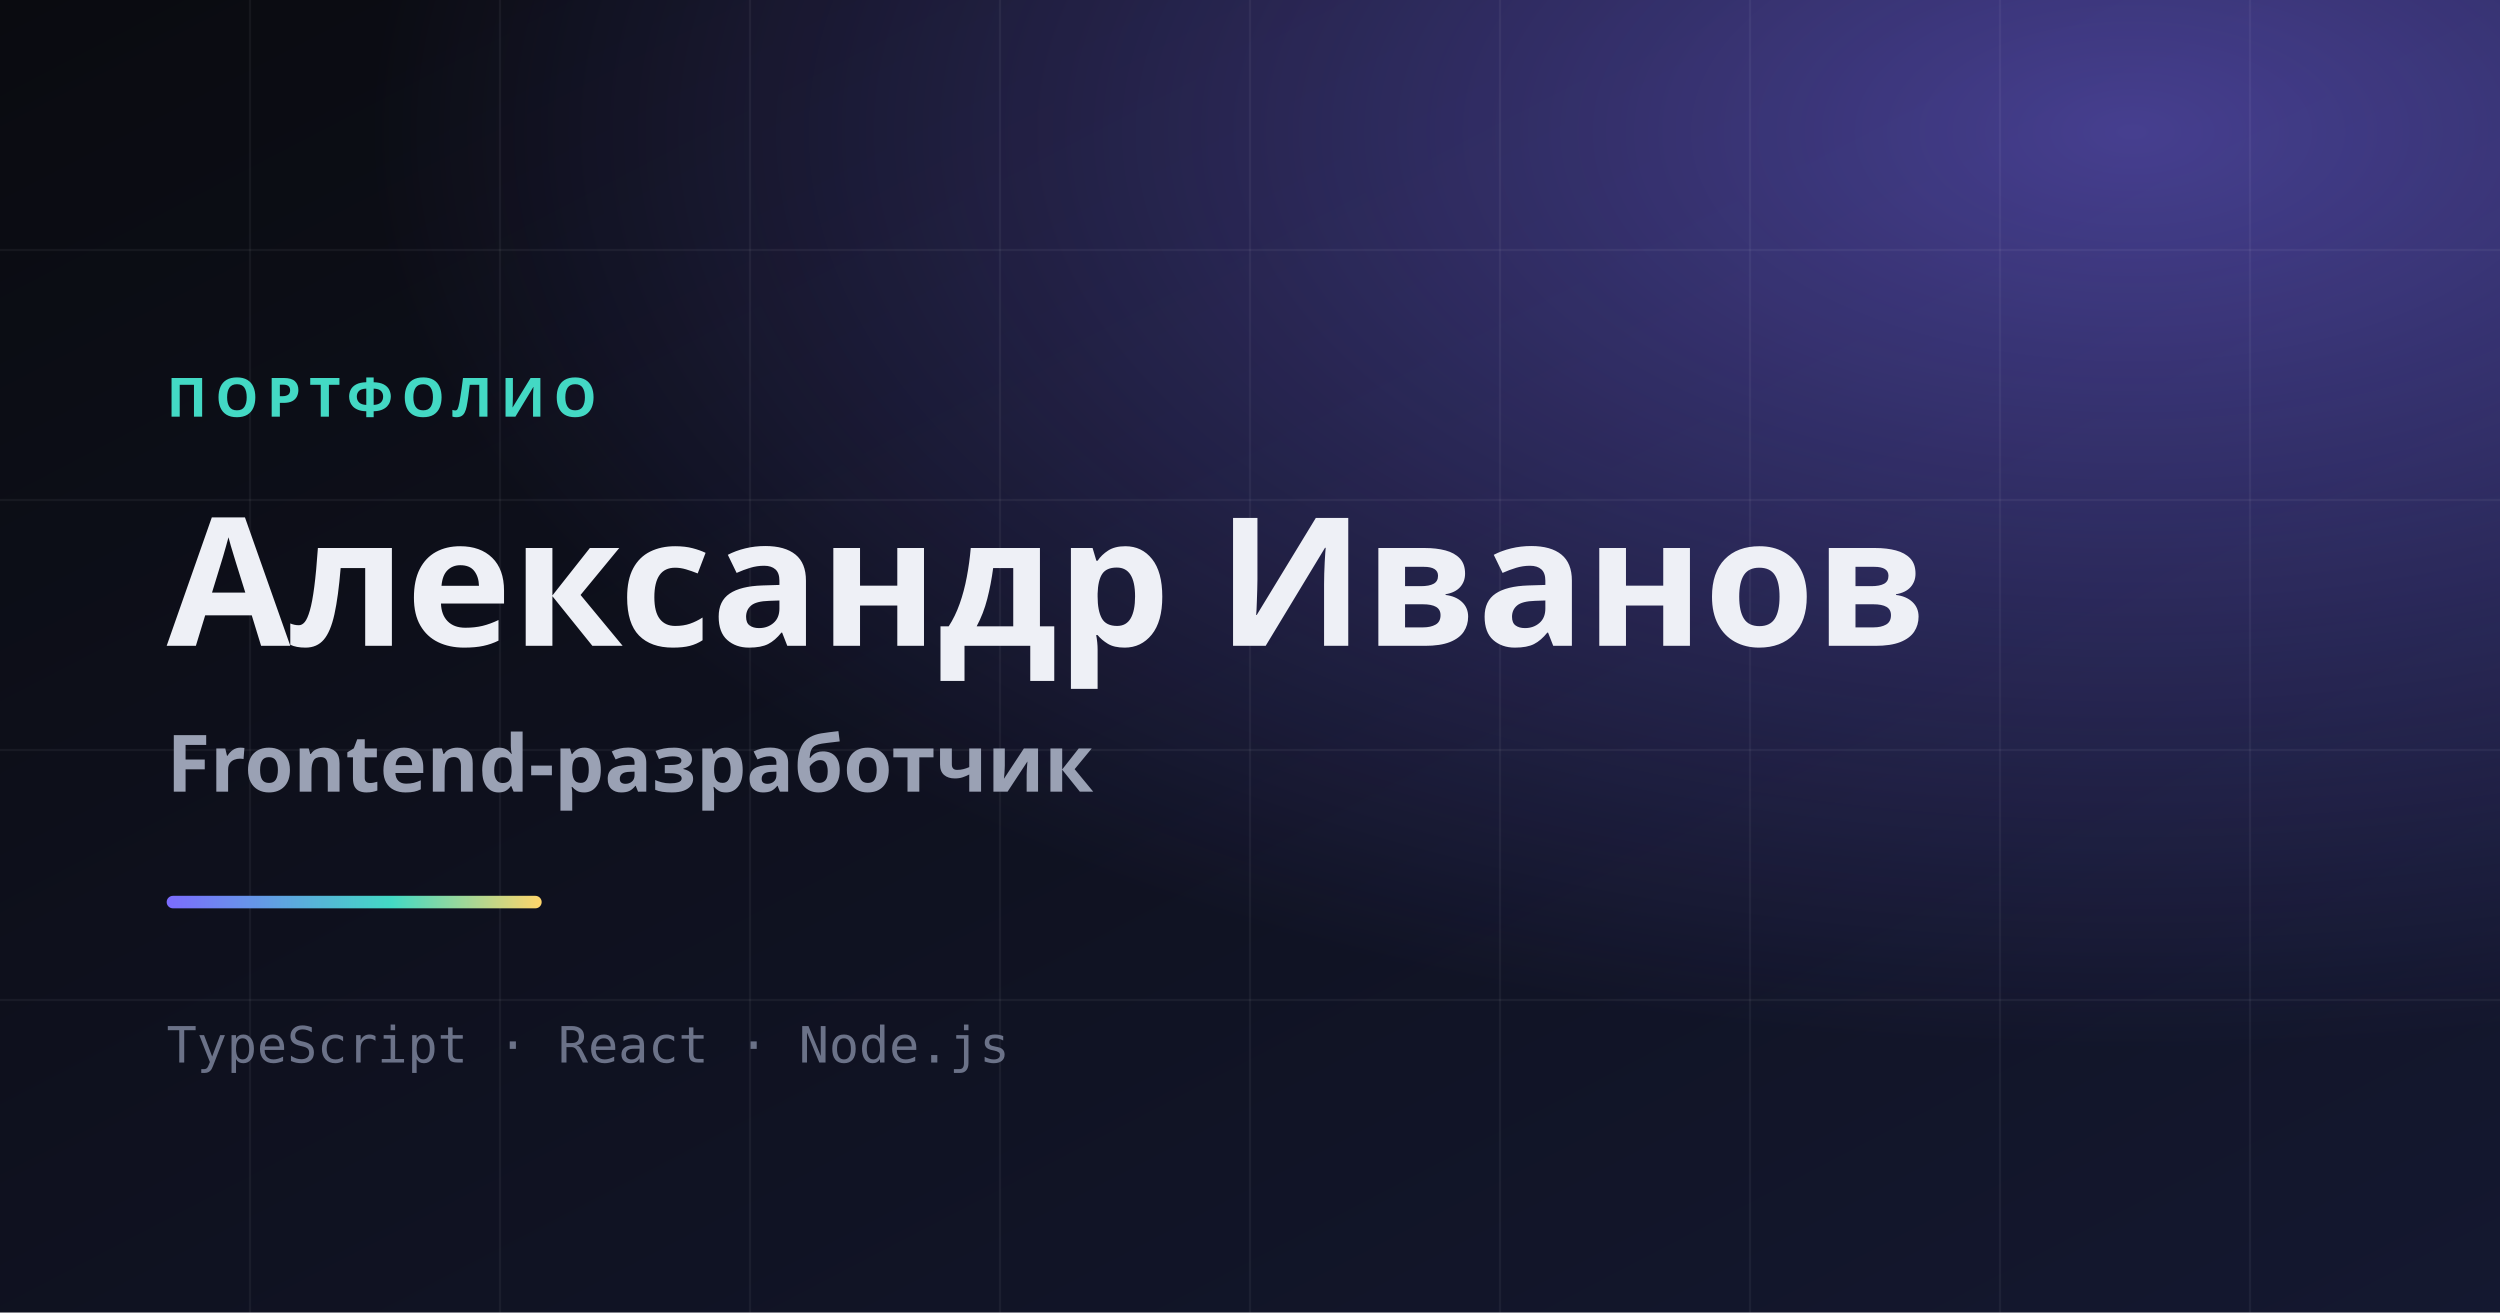
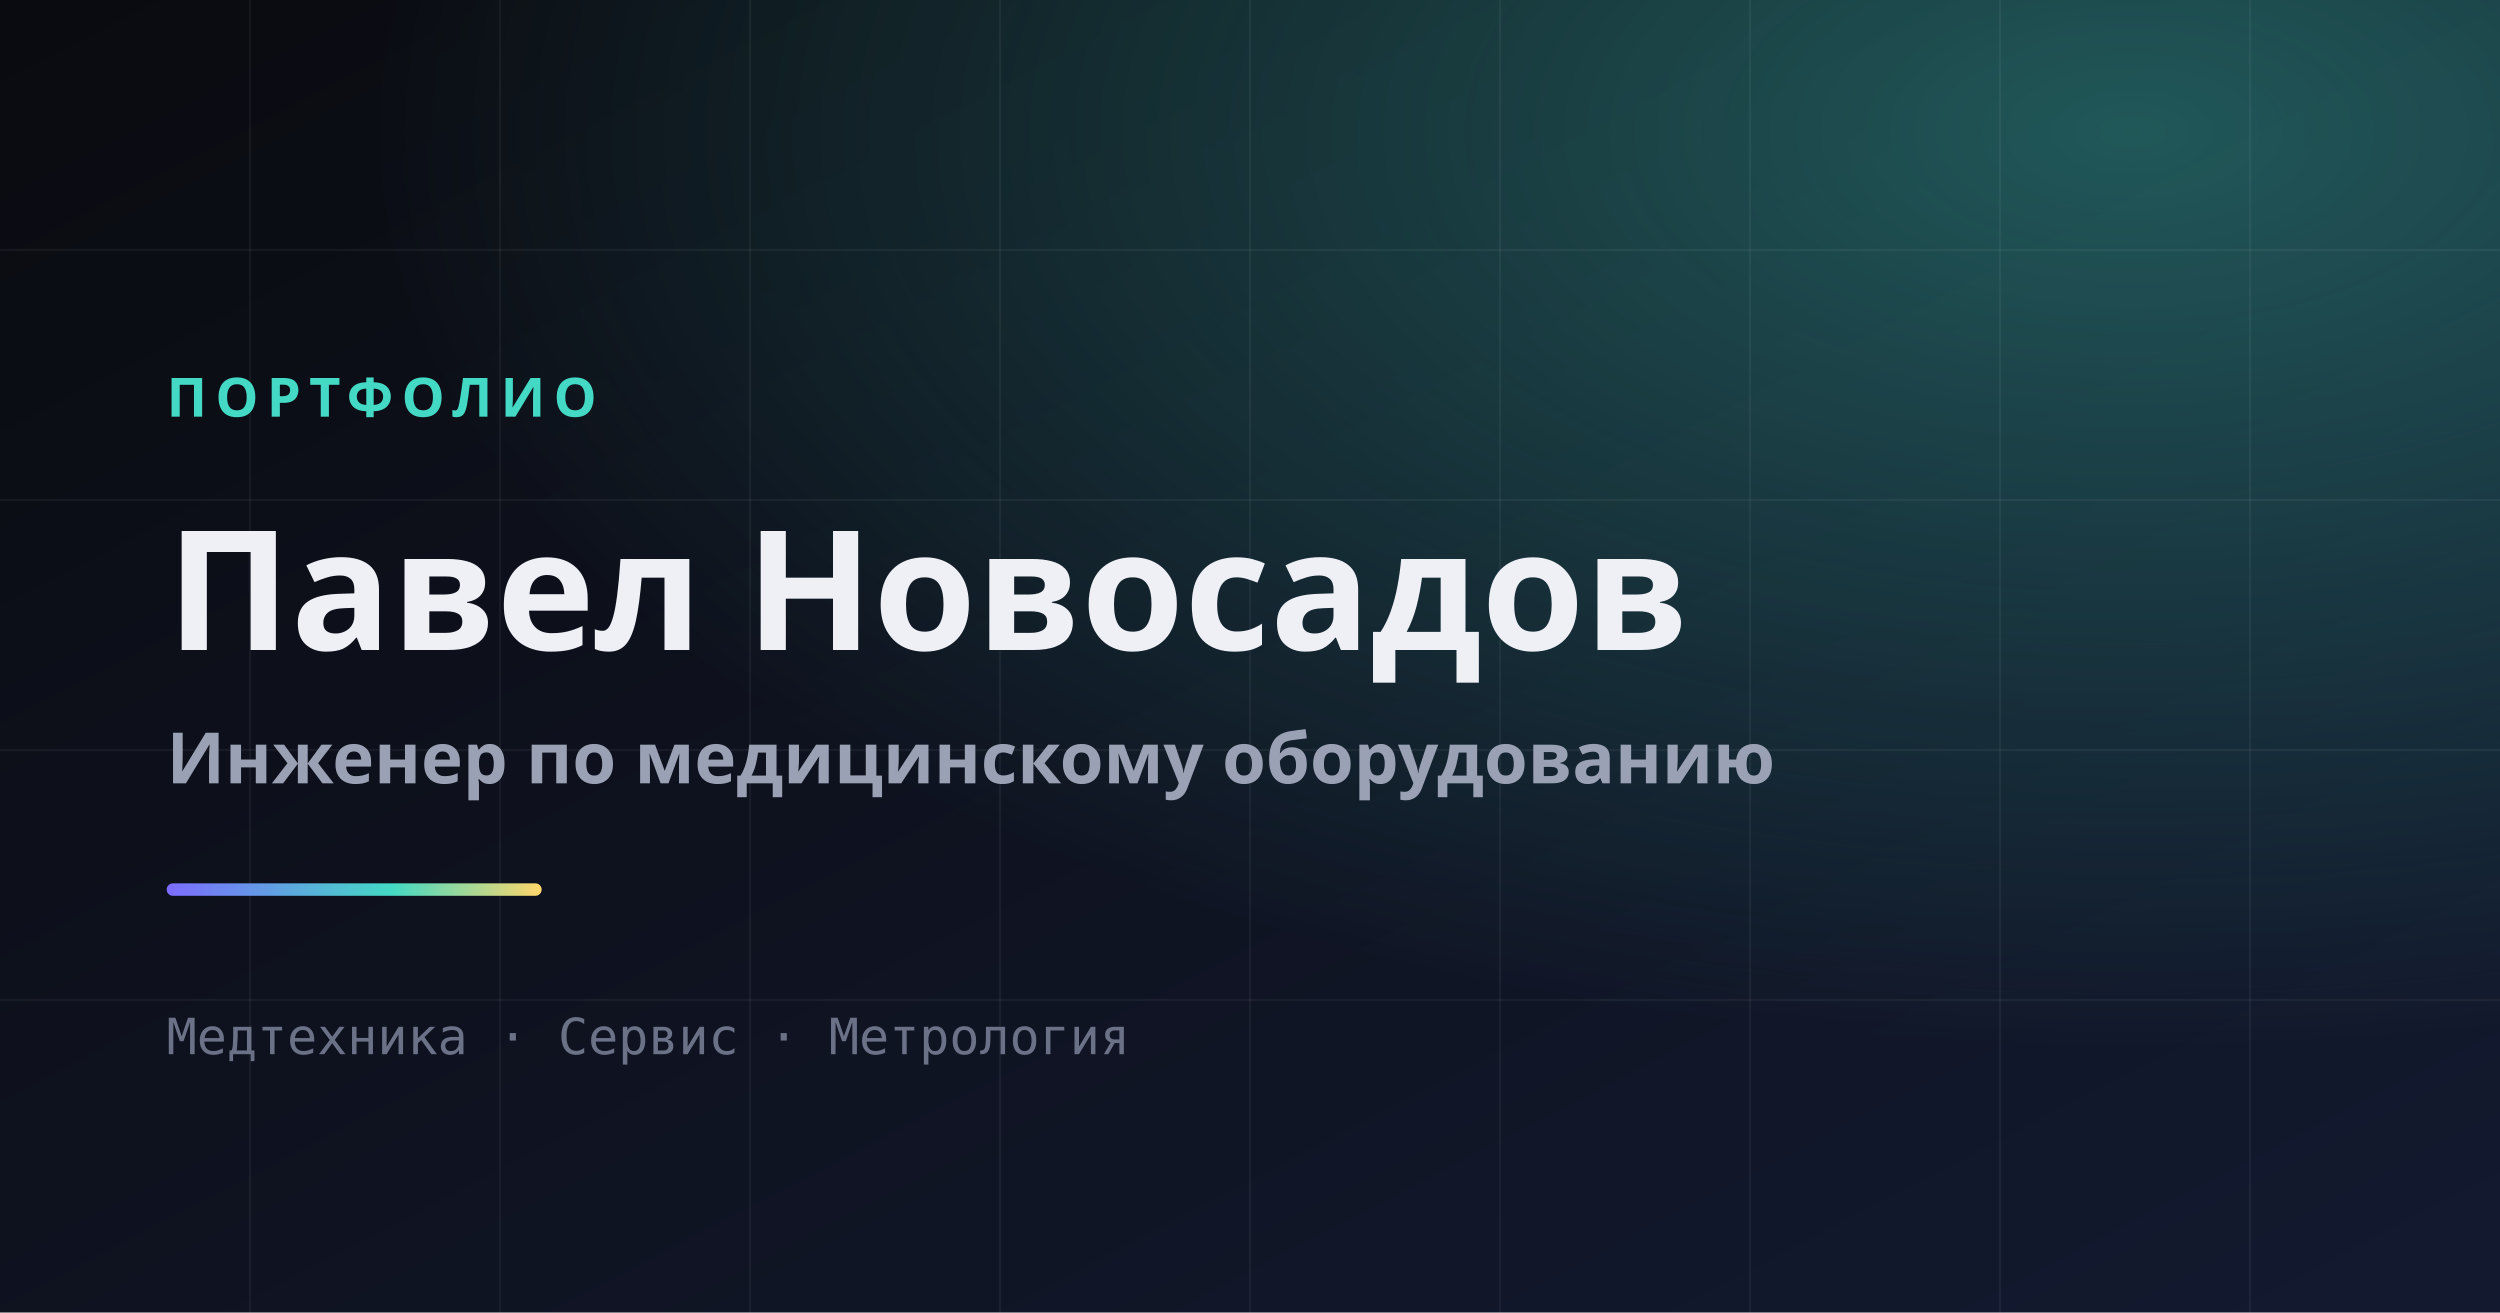
<svg xmlns="http://www.w3.org/2000/svg" viewBox="0 0 1200 630" width="1200" height="630">
  <defs>
    <linearGradient id="bg" x1="0" y1="0" x2="1" y2="1">
      <stop offset="0" stop-color="#0a0b10" />
-       <stop offset="1" stop-color="#141830" />
+       <stop offset="1" stop-color="#131a30" />
    </linearGradient>
    <linearGradient id="g" x1="0" y1="0" x2="1" y2="0">
      <stop offset="0" stop-color="#7c6cff" />
      <stop offset="0.6" stop-color="#43d9c4" />
      <stop offset="1" stop-color="#ffd66b" />
    </linearGradient>
    <radialGradient id="glow" cx="0.85" cy="0.1" r="0.7">
-       <stop offset="0" stop-color="#7c6cff" stop-opacity="0.5" />
-       <stop offset="1" stop-color="#7c6cff" stop-opacity="0" />
+       <stop offset="0" stop-color="#43d9c4" stop-opacity="0.35" />
+       <stop offset="1" stop-color="#43d9c4" stop-opacity="0" />
    </radialGradient>
  </defs>
  <rect width="1200" height="630" fill="url(#bg)" />
  <rect width="1200" height="630" fill="url(#glow)" />
  <g stroke="#ffffff" stroke-opacity="0.05" stroke-width="1">
    <path d="M0 120h1200M0 240h1200M0 360h1200M0 480h1200" />
    <path d="M120 0v630M240 0v630M360 0v630M480 0v630M600 0v630M720 0v630M840 0v630M960 0v630M1080 0v630" />
  </g>
  <text x="80" y="200" font-family="Manrope, Segoe UI, sans-serif" font-size="26" font-weight="700" fill="#43d9c4" letter-spacing="4">ПОРТФОЛИО</text>
-   <text x="80" y="310" font-family="Manrope, Segoe UI, sans-serif" font-size="86" font-weight="800" fill="#eef0f6">Александр Иванов</text>
-   <text x="80" y="380" font-family="Manrope, Segoe UI, sans-serif" font-size="38" font-weight="600" fill="#9aa1b4">Frontend-разработчик</text>
-   <rect x="80" y="430" width="180" height="6" rx="3" fill="url(#g)" />
-   <text x="80" y="510" font-family="JetBrains Mono, monospace" font-size="24" fill="#6b7288">TypeScript · React · Node.js</text>
+   <text x="80" y="312" font-family="Manrope, Segoe UI, sans-serif" font-size="80" font-weight="800" fill="#eef0f6">Павел Новосадов</text>
+   <text x="80" y="376" font-family="Manrope, Segoe UI, sans-serif" font-size="34" font-weight="600" fill="#9aa1b4">Инженер по медицинскому оборудованию</text>
+   <rect x="80" y="424" width="180" height="6" rx="3" fill="url(#g)" />
+   <text x="80" y="506" font-family="JetBrains Mono, monospace" font-size="24" fill="#6b7288">Медтехника · Сервис · Метрология</text>
</svg>
